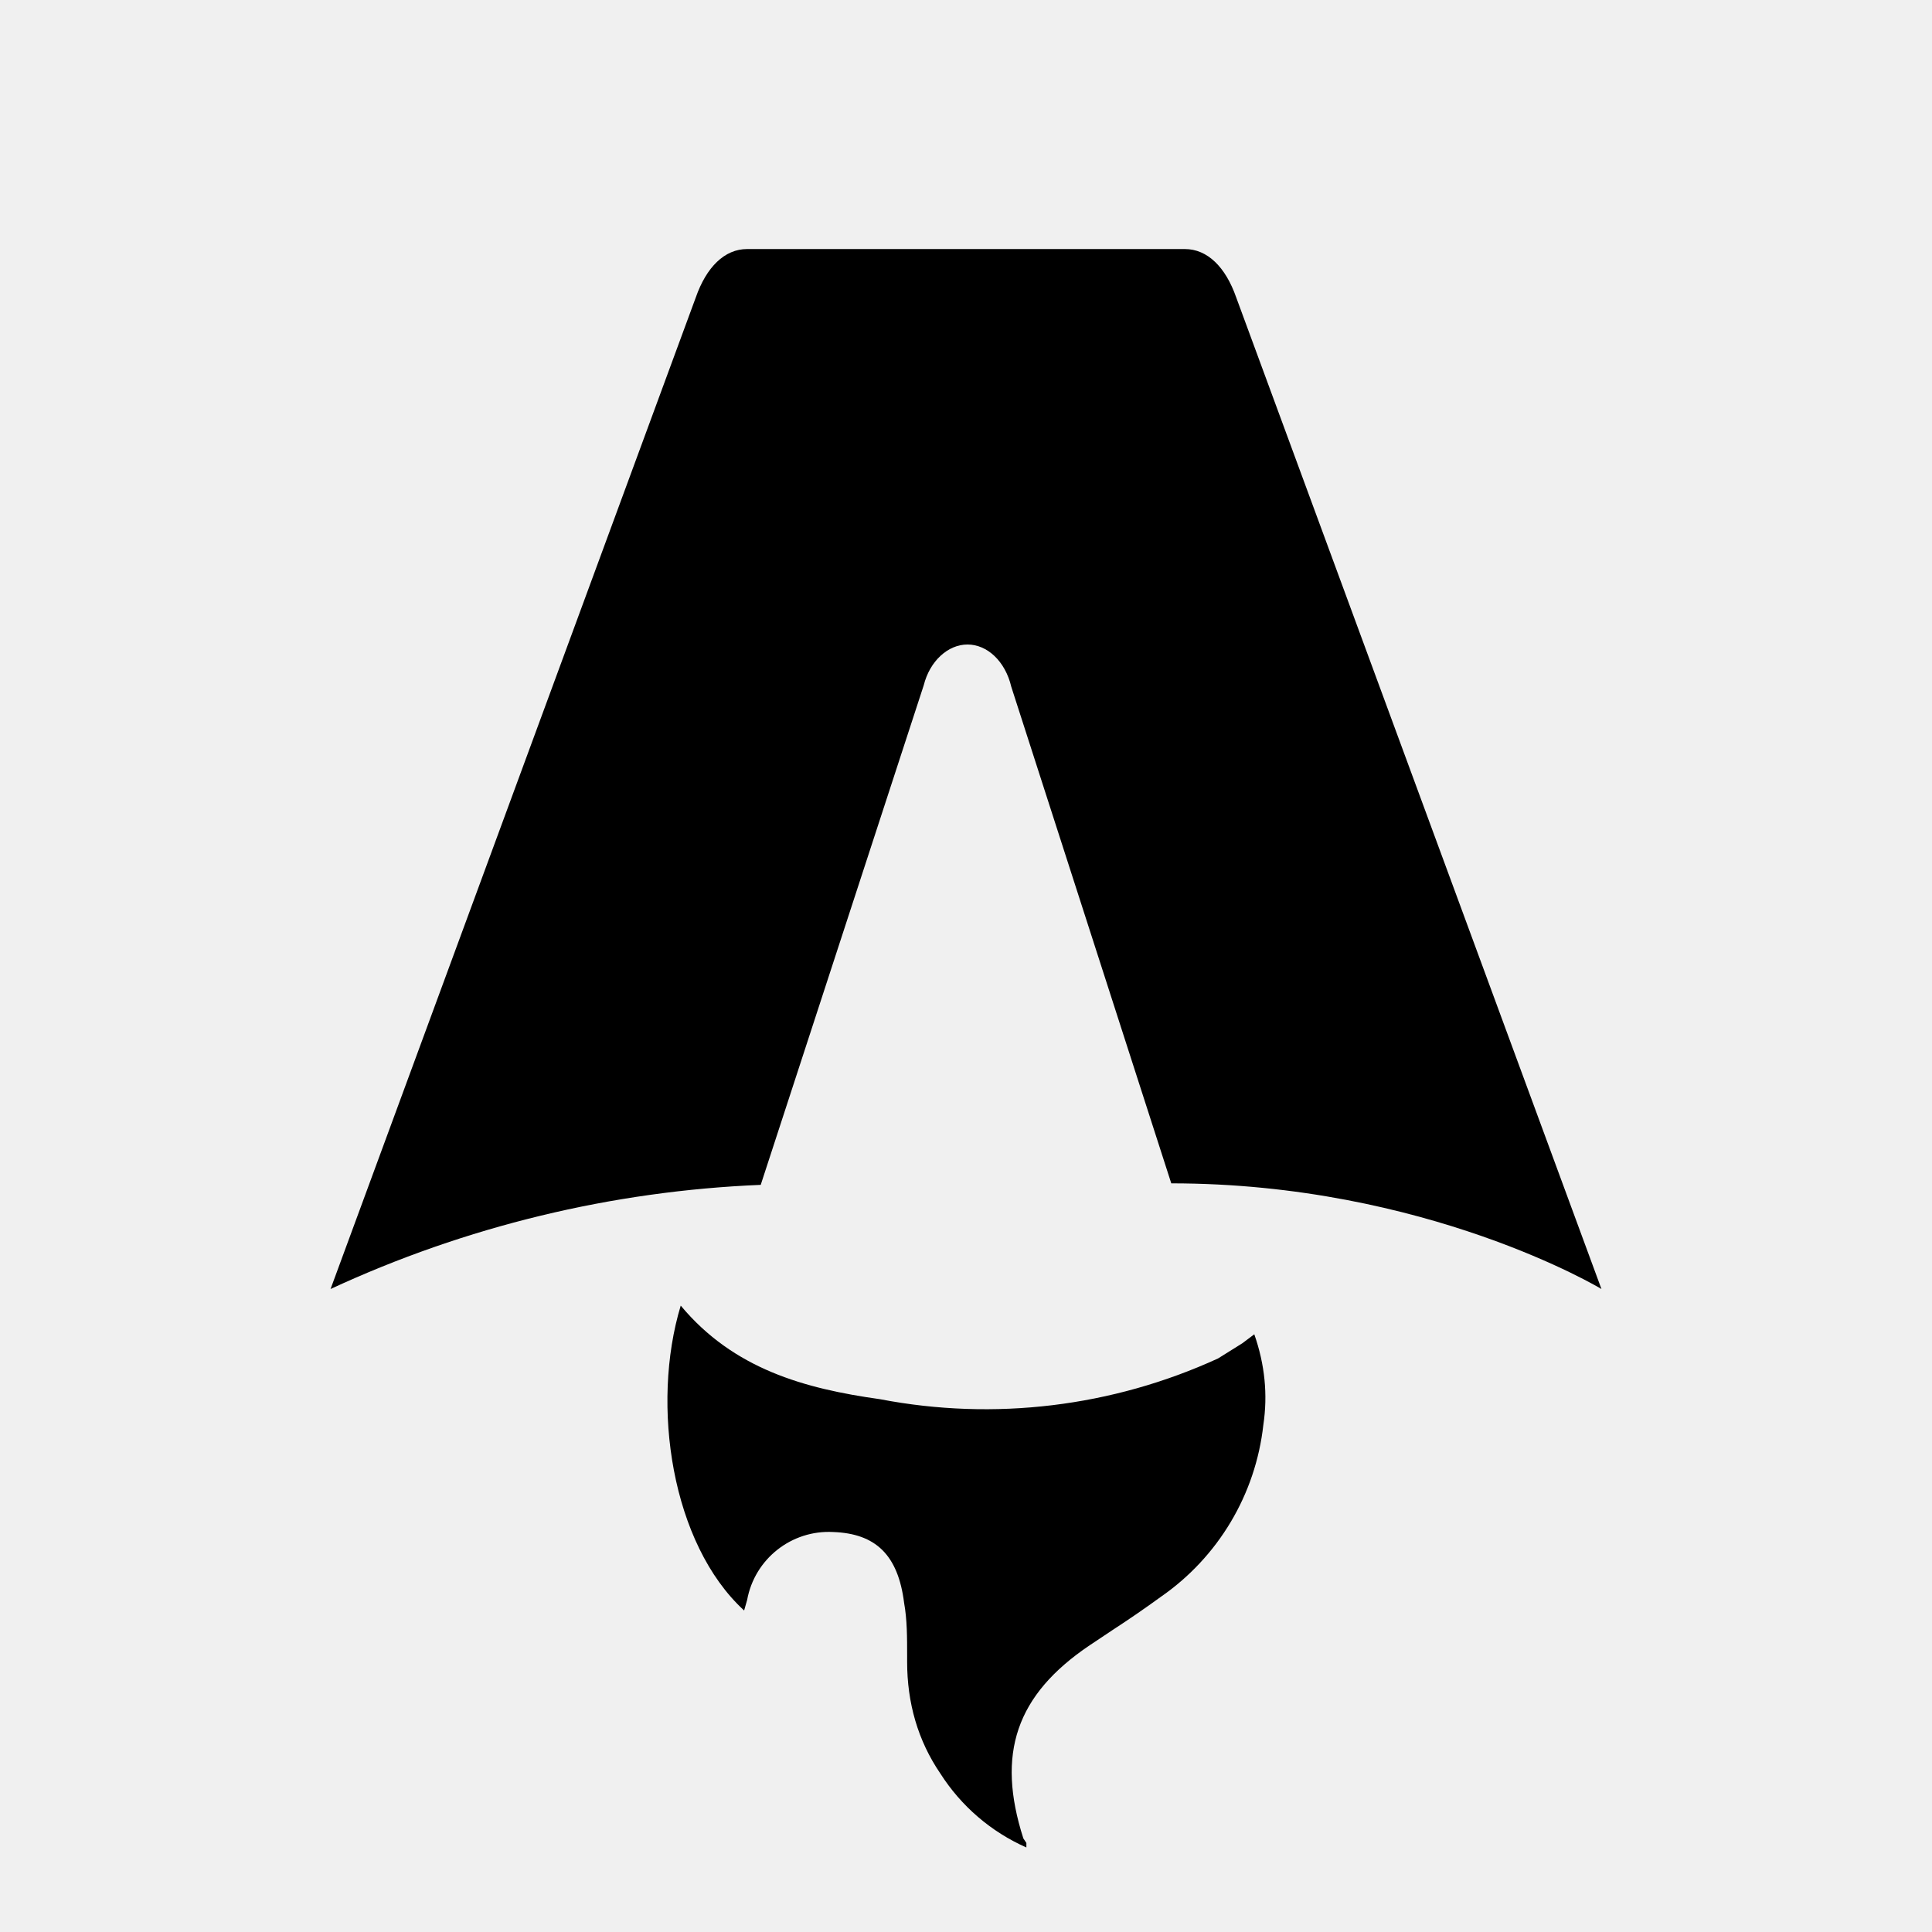
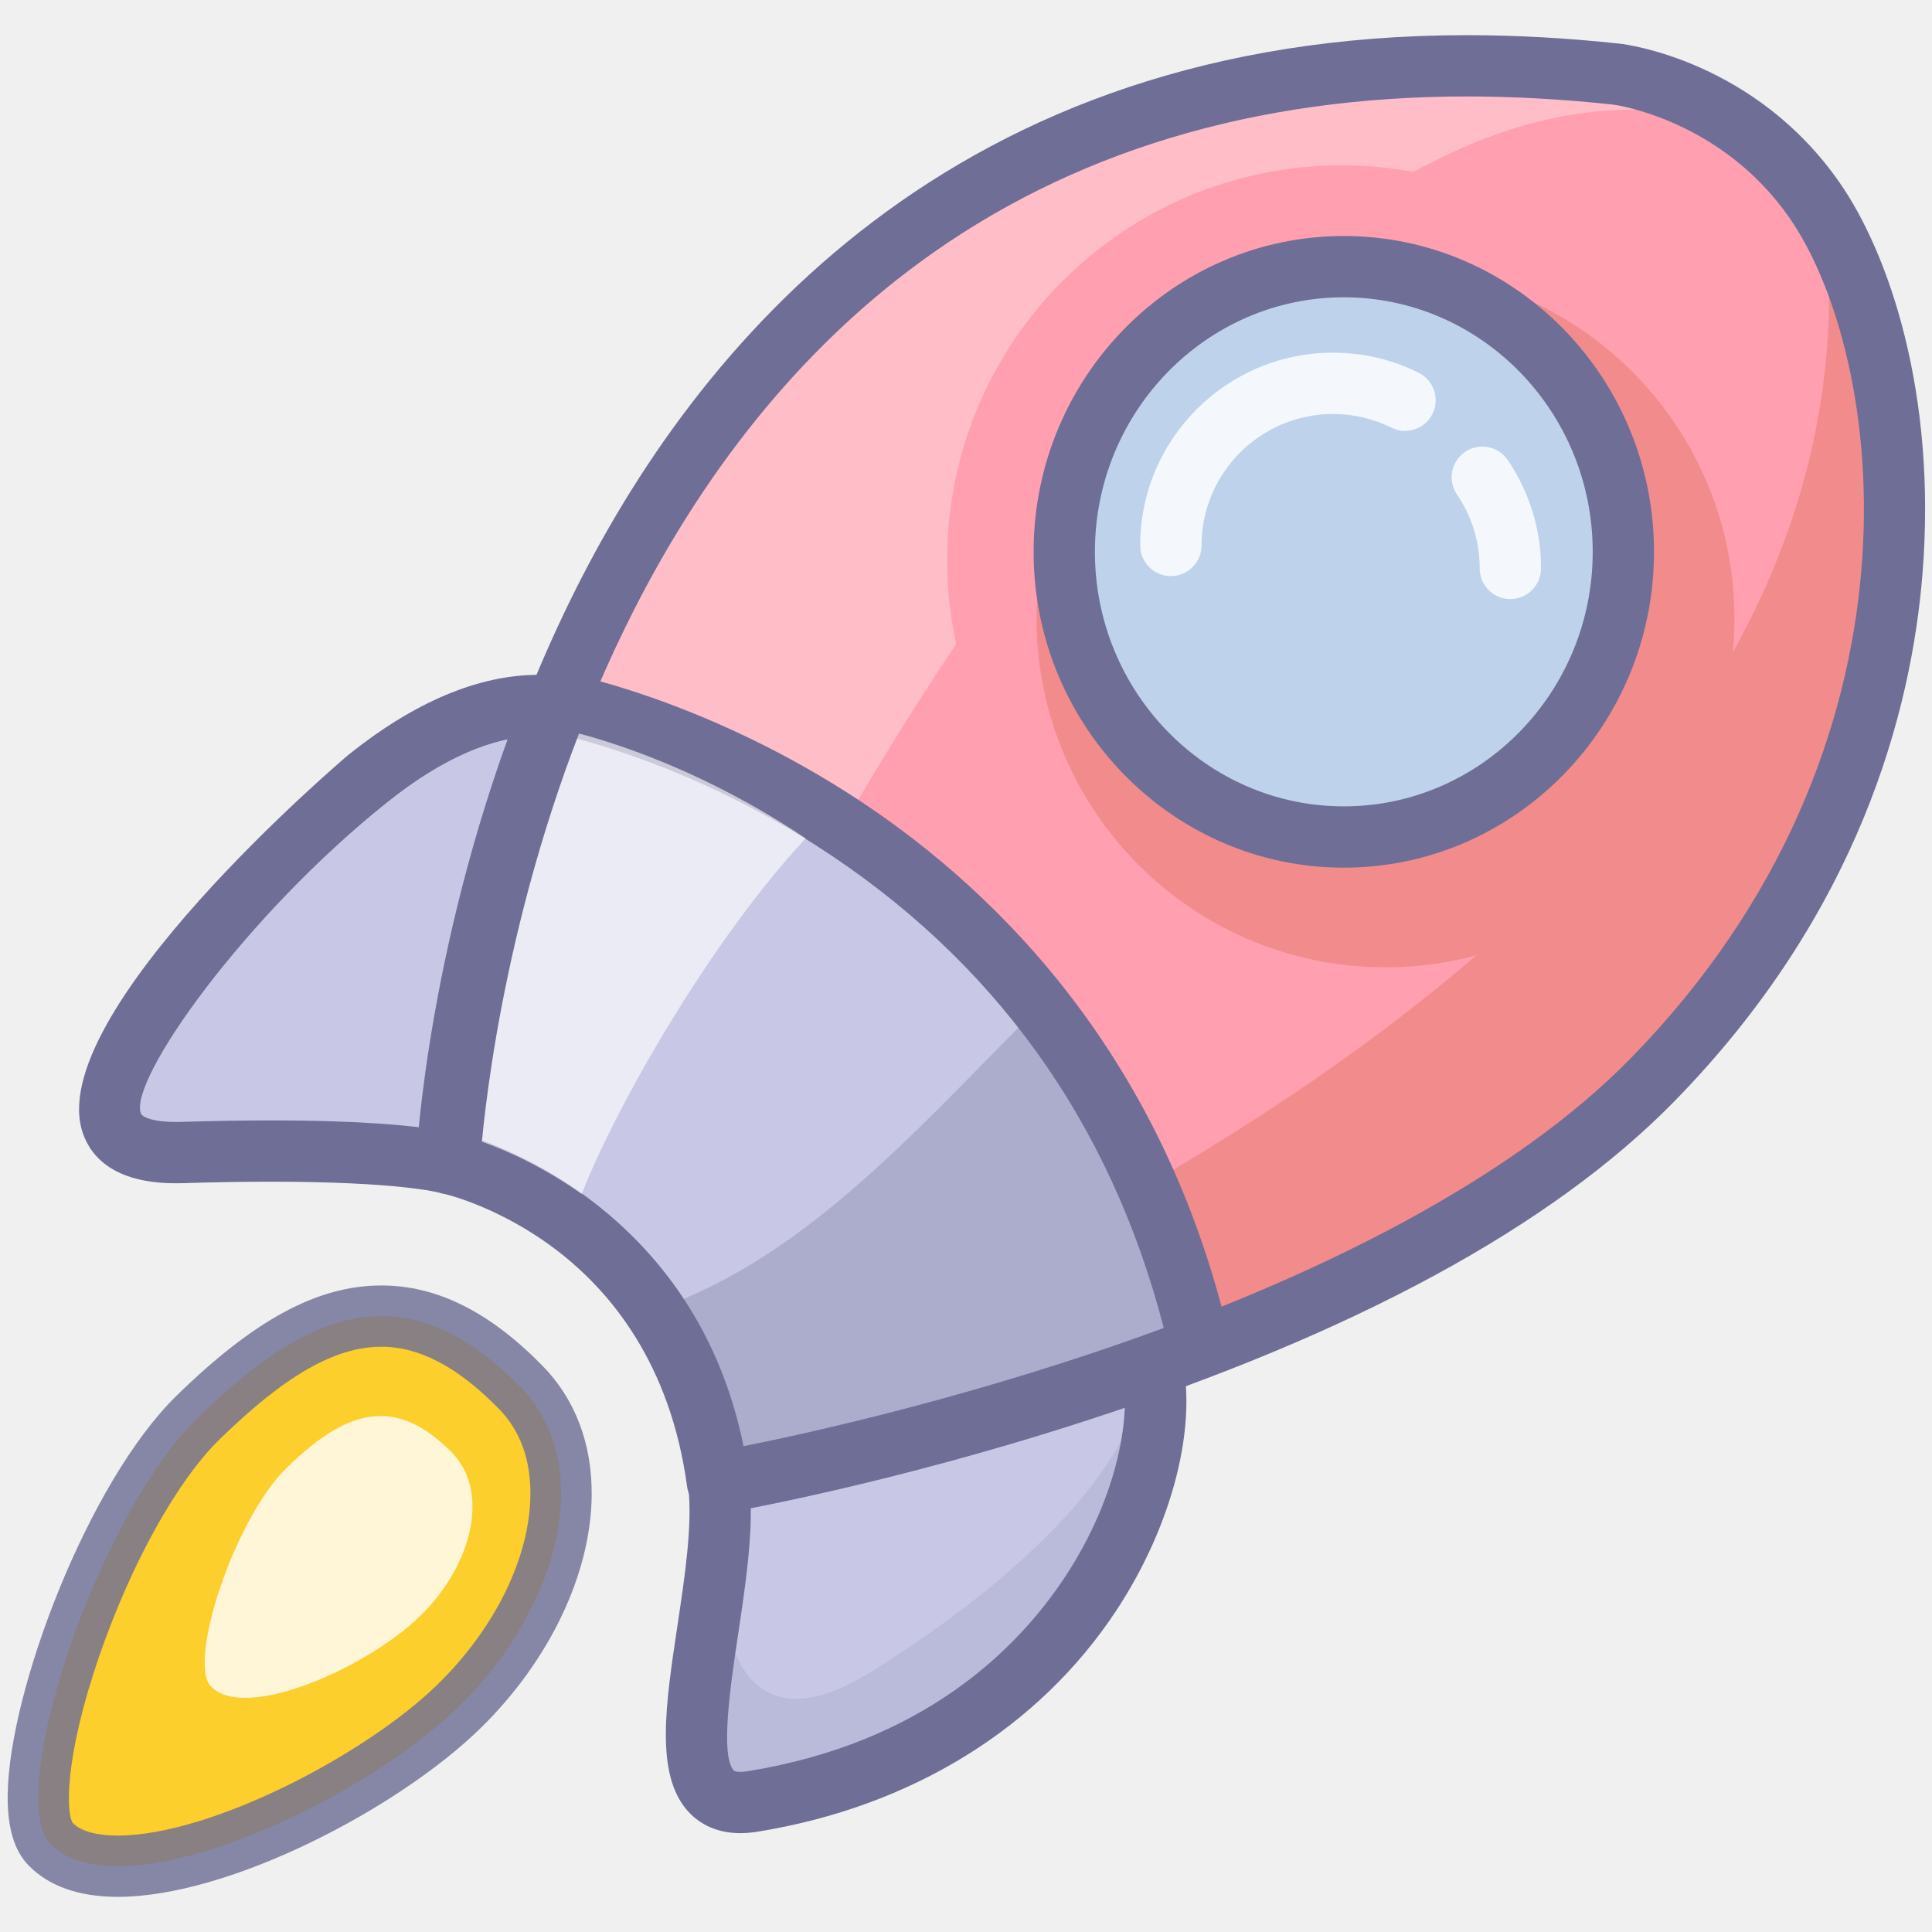
- <svg xmlns="http://www.w3.org/2000/svg" fill="none" viewBox="0 0 128 128">
-   <path d="M50.4 78.5a75.1 75.1 0 0 0-28.5 6.9l24.2-65.7c.7-2 1.9-3.2 3.4-3.2h29c1.5 0 2.7 1.2 3.4 3.2l24.2 65.7s-11.6-7-28.5-7L67 45.5c-.4-1.7-1.6-2.8-2.9-2.8-1.3 0-2.5 1.1-2.9 2.7L50.4 78.5Zm-1.1 28.2Zm-4.2-20.2c-2 6.6-.6 15.8 4.2 20.2a17.5 17.5 0 0 1 .2-.7 5.5 5.5 0 0 1 5.7-4.5c2.8.1 4.3 1.5 4.7 4.7.2 1.1.2 2.3.2 3.5v.4c0 2.7.7 5.2 2.2 7.4a13 13 0 0 0 5.7 4.9v-.3l-.2-.3c-1.8-5.6-.5-9.5 4.4-12.8l1.5-1a73 73 0 0 0 3.2-2.2 16 16 0 0 0 6.8-11.4c.3-2 .1-4-.6-6l-.8.6-1.6 1a37 37 0 0 1-22.4 2.7c-5-.7-9.7-2-13.2-6.2Z" />
-   <style>
-         path { fill: #000; }
-         @media (prefers-color-scheme: dark) {
-             path { fill: #FFF; }
-         }
-     </style>
+ <svg xmlns="http://www.w3.org/2000/svg" t="1715325773728" class="icon" viewBox="0 0 1054 1024" version="1.1" p-id="4065" width="256" height="256">
+   <path d="M552.907 622.442l7.954 1.881s53.275 47.541 67.177 103.182c15.202 60.778-40.28 211.642-217.461 240.274-60.803 9.835-10.934-108.594-18.5-173.652l160.829-171.684z" fill="#C8C8E6" p-id="4066" />
+   <path d="M403.895 985.074c-15.118 0-24.163-6.817-29.087-12.535-17.329-20.13-11.733-57.392-5.25-100.54 4.088-27.198 8.314-55.323 5.919-75.942a16.711 16.711 0 0 1 4.405-13.359l160.829-171.684a16.707 16.707 0 0 1 16.05-4.84l7.954 1.881a16.702 16.702 0 0 1 7.281 3.795c2.332 2.082 57.288 51.654 72.268 111.6 9.542 38.161-4.293 93.175-35.256 140.147-42.362 64.268-111.884 107.131-195.759 120.686-3.239 0.522-6.391 0.79-9.354 0.79z m5.467-184.938c1.296 23.377-2.78 50.508-6.738 76.837-3.904 25.977-9.802 65.238-2.474 73.752 0.192 0.226 0.786 0.915 3.745 0.915 1.183 0 2.533-0.121 4.017-0.359 95.52-15.436 146.898-66.207 173.176-106.078 29.463-44.703 36.585-90.245 30.734-113.639-9.718-38.909-41.526-74.295-55.457-88.356l-147.002 156.929z" fill="#6E6E96" p-id="4067" />
+   <path d="M107.921 758.464C52.427 812.713 2.433 965.362 27.586 991.026c37.204 37.952 167.345-20.865 222.836-75.127 55.486-54.245 74.663-132.235 33.626-174.075-63.081-64.368-116.536-41.614-176.127 16.64z" fill="#FFC800" opacity=".81" p-id="4068" />
+   <path d="M64.243 1019.82s0.004 0 0 0c-21.129 0-37.48-5.751-48.594-17.095-7.9-8.059-11.649-20.627-11.461-38.412 0.61-56.937 44.067-170.902 92.043-217.803 42.613-41.651 77.117-60.226 111.876-60.226 30.224 0 58.972 14.341 87.88 43.837 17.831 18.182 27.097 42.671 26.805 70.822-0.447 42.759-23.135 90.203-60.682 126.91-44.481 43.499-136.687 91.967-197.866 91.967z m143.867-300.103c-25.338 0-52.632 15.636-88.502 50.701-22.901 22.387-47.879 67.328-65.192 117.292-19.565 56.456-18.286 86.697-14.7 91.829 5.534 5.622 16.414 6.846 24.531 6.846 50.788 0 135.504-44.318 174.493-82.442 31.34-30.638 50.262-69.271 50.621-103.357 0.205-19.352-5.597-35.185-17.246-47.06-22.299-22.75-43.235-33.81-64.005-33.81z" fill="#6E6E96" opacity=".81" p-id="4069" />
+   <path d="M385.27 452.229l6.909-8.861s-58.563-139.872-191.433-33.701c-47.202 37.71-217.247 207.709-101.317 204.094 115.922-3.607 145.752 6.065 145.752 6.065l140.089-167.596z" fill="#C8C8E6" p-id="4070" />
+   <path d="M245.181 636.544c-1.647 0-3.306-0.242-4.932-0.744-0.861-0.242-22.913-6.132-92.318-6.132-14.821 0-30.968 0.268-47.979 0.798-37.179 1.195-50.182-14.224-54.696-27.102-22.633-64.59 143.357-205.406 145.059-206.76 36.084-28.832 70.926-43.453 103.554-43.453 77.764 0 112.302 80.339 113.736 83.758a16.707 16.707 0 0 1-2.24 16.74l-6.909 8.861a9.041 9.041 0 0 1-0.355 0.439l-140.089 167.596a16.719 16.719 0 0 1-12.828 5.998z m-97.251-40.314c49.835 0 77.171 2.93 90.843 5.187l133.706-159.98c-9.659-17.2-35.704-54.851-78.617-54.851-24.853 0-52.673 12.159-82.684 36.138-78.074 62.375-140.783 151.291-134.375 169.581 0.807 2.307 7.118 4.79 19.06 4.79 0.991 0 1.998-0.017 3.043-0.05 17.359-0.535 33.852-0.815 49.024-0.815z" fill="#6E6E96" p-id="4071" />
+   <path d="M901.257 574.37c175.721-179.266 143.742-400.86 88.657-480.138-42.508-61.179-107.746-68.753-107.746-68.753C278.468-40.055 245.181 619.784 245.181 619.784s127.178 28.05 146.906 174.309c0 0 353.215-60.644 509.17-219.722z" fill="#FF9FB0" p-id="4072" />
+   <path d="M396.346 555.524s246.606-533.049 510.897-509.944c0 0-444.982-149.498-607.992 380.371l97.096 129.573z" fill="#FFFFFF" opacity=".31" p-id="4073" />
+   <path d="M156.244 785.937c-28.427 27.779-54.044 105.986-41.158 119.127 19.056 19.448 85.731-10.675 114.158-38.475 28.431-27.791 38.249-67.741 17.233-89.188-32.318-32.974-59.704-21.317-90.233 8.535z" fill="#FFFFFF" opacity=".81" p-id="4074" />
+   <path d="M731.998 290.473m-215.258 0a215.258 215.258 0 1 0 430.516 0 215.258 215.258 0 1 0-430.516 0Z" fill="#FF9FB0" p-id="4075" />
+   <path d="M755.839 322.347m-190.371 0a190.371 190.371 0 1 0 380.743 0 190.371 190.371 0 1 0-380.743 0Z" fill="#F28C8C" p-id="4076" />
+   <path d="M405.312 741.431c26.353 29.392 0 0 7.67 56.845 0 0 347.79-89.948 503.745-249.018 152.407-155.475 133.33-340.358 80.937-420.129 10.303 284.282-279.467 476.163-592.352 612.302z" fill="#F28C8C" p-id="4077" />
+   <path d="M580.598 286.05a155.583 152.511 90 1 0 305.022 0 155.583 152.511 90 1 0-305.022 0Z" fill="#BED3EB" p-id="4078" />
+   <path d="M733.109 458.353c-93.313 0-169.226-77.296-169.226-172.302s75.913-172.302 169.226-172.302 169.23 77.296 169.23 172.302-75.917 172.302-169.23 172.302z m0-311.167c-74.872 0-135.788 62.295-135.788 138.864s60.916 138.864 135.788 138.864c74.876 0 135.792-62.295 135.792-138.864s-60.916-138.864-135.792-138.864z" fill="#6E6E96" p-id="4079" />
+   <path d="M654.643 719.918c-68.724-300.324-352.053-352.049-352.053-352.049l-0.008 0.004c-52.841 131.955-58.83 250.635-58.83 250.635s127.821 28.188 147.65 175.191c0.004 0.004 127.391-21.877 263.241-73.781z" fill="#C8C8E6" p-id="4080" />
+   <path d="M391.401 810.422a16.719 16.719 0 0 1-16.569-14.483c-17.956-133.109-129.974-160.031-134.735-161.113a16.778 16.778 0 0 1-13.049-17.154c0.251-4.966 6.742-122.998 60.009-256.01 0.84-2.098 2.098-4.008 3.699-5.609a16.886 16.886 0 0 1 14.834-4.627c3.026 0.552 74.977 14.111 156.219 65.739 75.11 47.729 172.361 138.354 209.13 299.029a16.719 16.719 0 0 1-10.332 19.348c-135.83 51.896-264.608 74.88-269.206 74.88z m-129.924-203.876c34.287 12.297 120.728 54.053 143.583 167.542 36.794-7.344 130.237-27.883 229.837-64.615-29.171-112.862-93.008-201.427-189.912-263.384-56.113-35.875-108.39-52.406-132.093-58.634-37.066 97.802-48.351 186.823-51.415 219.091z" fill="#6E6E96" p-id="4081" />
+   <path d="M823.969 311.81a16.719 16.719 0 0 1-16.719-16.719c0-14.55-4.322-28.548-12.502-40.481a16.723 16.723 0 0 1 27.586-18.905 104.599 104.599 0 0 1 18.358 59.386 16.727 16.727 0 0 1-16.723 16.719zM638.772 299.275a16.719 16.719 0 0 1-16.719-16.719c0-57.977 47.164-105.142 105.134-105.142 16.485 0 32.276 3.712 46.926 11.03a16.719 16.719 0 0 1-14.947 29.91 70.91 70.91 0 0 0-31.975-7.503c-39.532 0-71.695 32.167-71.695 71.704a16.727 16.727 0 0 1-16.723 16.719z" fill="#FFFFFF" opacity=".83" p-id="4082" />
+   <path d="M307.058 383.054l-0.004 0.008c-47.47 126.969-52.853 241.16-52.853 241.16s19.908-16.61 58.061 26.608c13.547-44.866 71.24-148.436 127.261-208.449-70.32-47.148-132.465-59.328-132.465-59.328z" fill="#FFFFFF" opacity=".63" p-id="4083" />
+   <path d="M352.525 701.126c82.713-26.207 144.294-96.573 207.287-159.746 0-0.008 76.786 102.25 85.267 175.12 0 0-116.009 49.656-250.74 72.887 0 0.004-2.98-61.973-41.814-88.26z" fill="#6E6E96" opacity=".31" p-id="4084" />
+   <path d="M392.087 810.811a16.732 16.732 0 0 1-16.569-14.479c-17.856-132.373-129.255-159.153-133.991-160.231a16.778 16.778 0 0 1-13.049-17.154c0.318-6.253 8.573-154.881 82.383-305.938C379.711 172.123 520.493 4.184 800.257 4.184c26.972 0 55.135 1.572 83.712 4.677 3.093 0.359 73.392 9.225 119.675 75.833 27.022 38.893 53.075 115.395 45.158 213.456-6.006 74.366-34.408 184.683-135.604 287.923-66.584 67.917-174.192 126.358-319.84 173.715-107.708 35.018-194.789 50.157-198.443 50.784a16.577 16.577 0 0 1-2.83 0.238zM262.903 607.821c34.157 12.268 120.08 53.827 142.839 166.66 30.341-6.052 99.148-21.066 177.728-46.642 138.271-45.004 244.031-102.12 305.846-165.172 167.78-171.165 139.366-383.339 86.864-458.896-37.409-53.84-95.428-61.618-96.009-61.689-27.198-2.951-54.145-4.46-79.917-4.46-116.093 0-216.449 30.395-298.285 90.346-65.597 48.055-119.788 115.249-161.063 199.717-58.684 120.11-74.325 241.285-78.003 280.136z" fill="#6E6E96" p-id="4085" />
+   <path d="M392.789 814.811s-13.71 142.062 82.291 82.291c96.001-59.775 148.152-122.764 148.152-165.113 0 0-0.744 220.453-232.566 232.562 0.004 0-28.849-118.772 2.123-149.74z" fill="#6E6E96" opacity=".15" p-id="4086" />
</svg>
